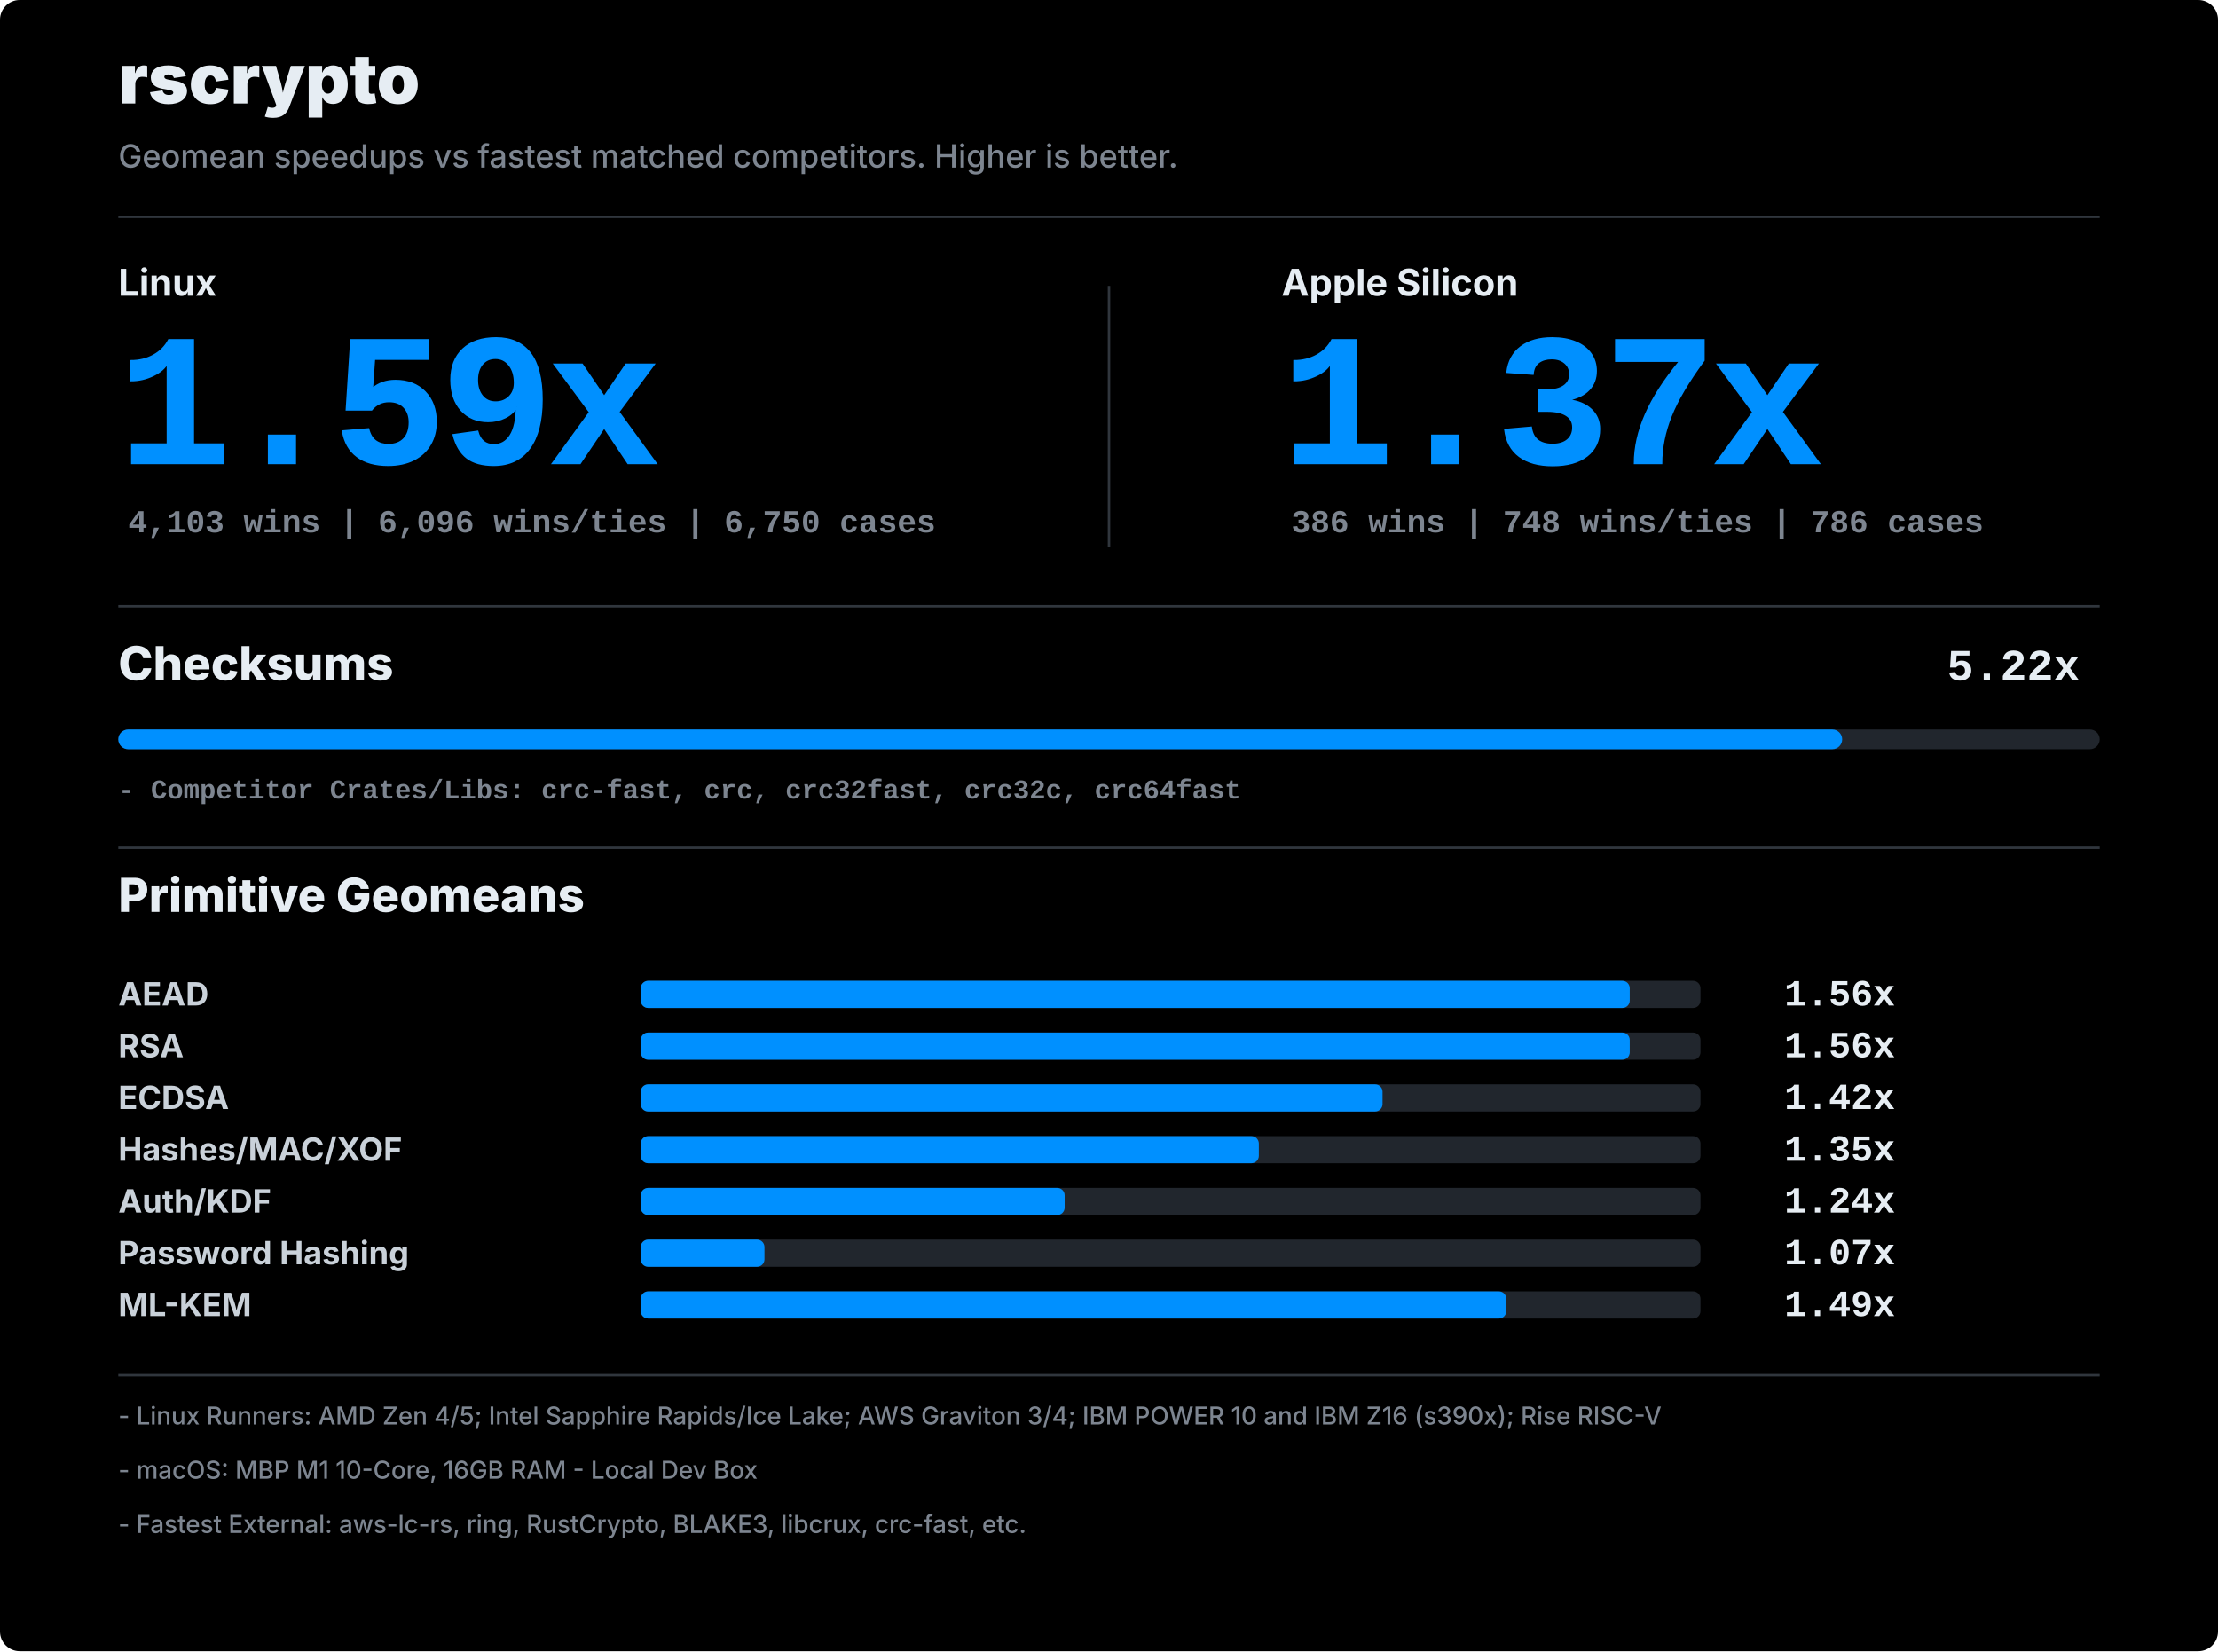
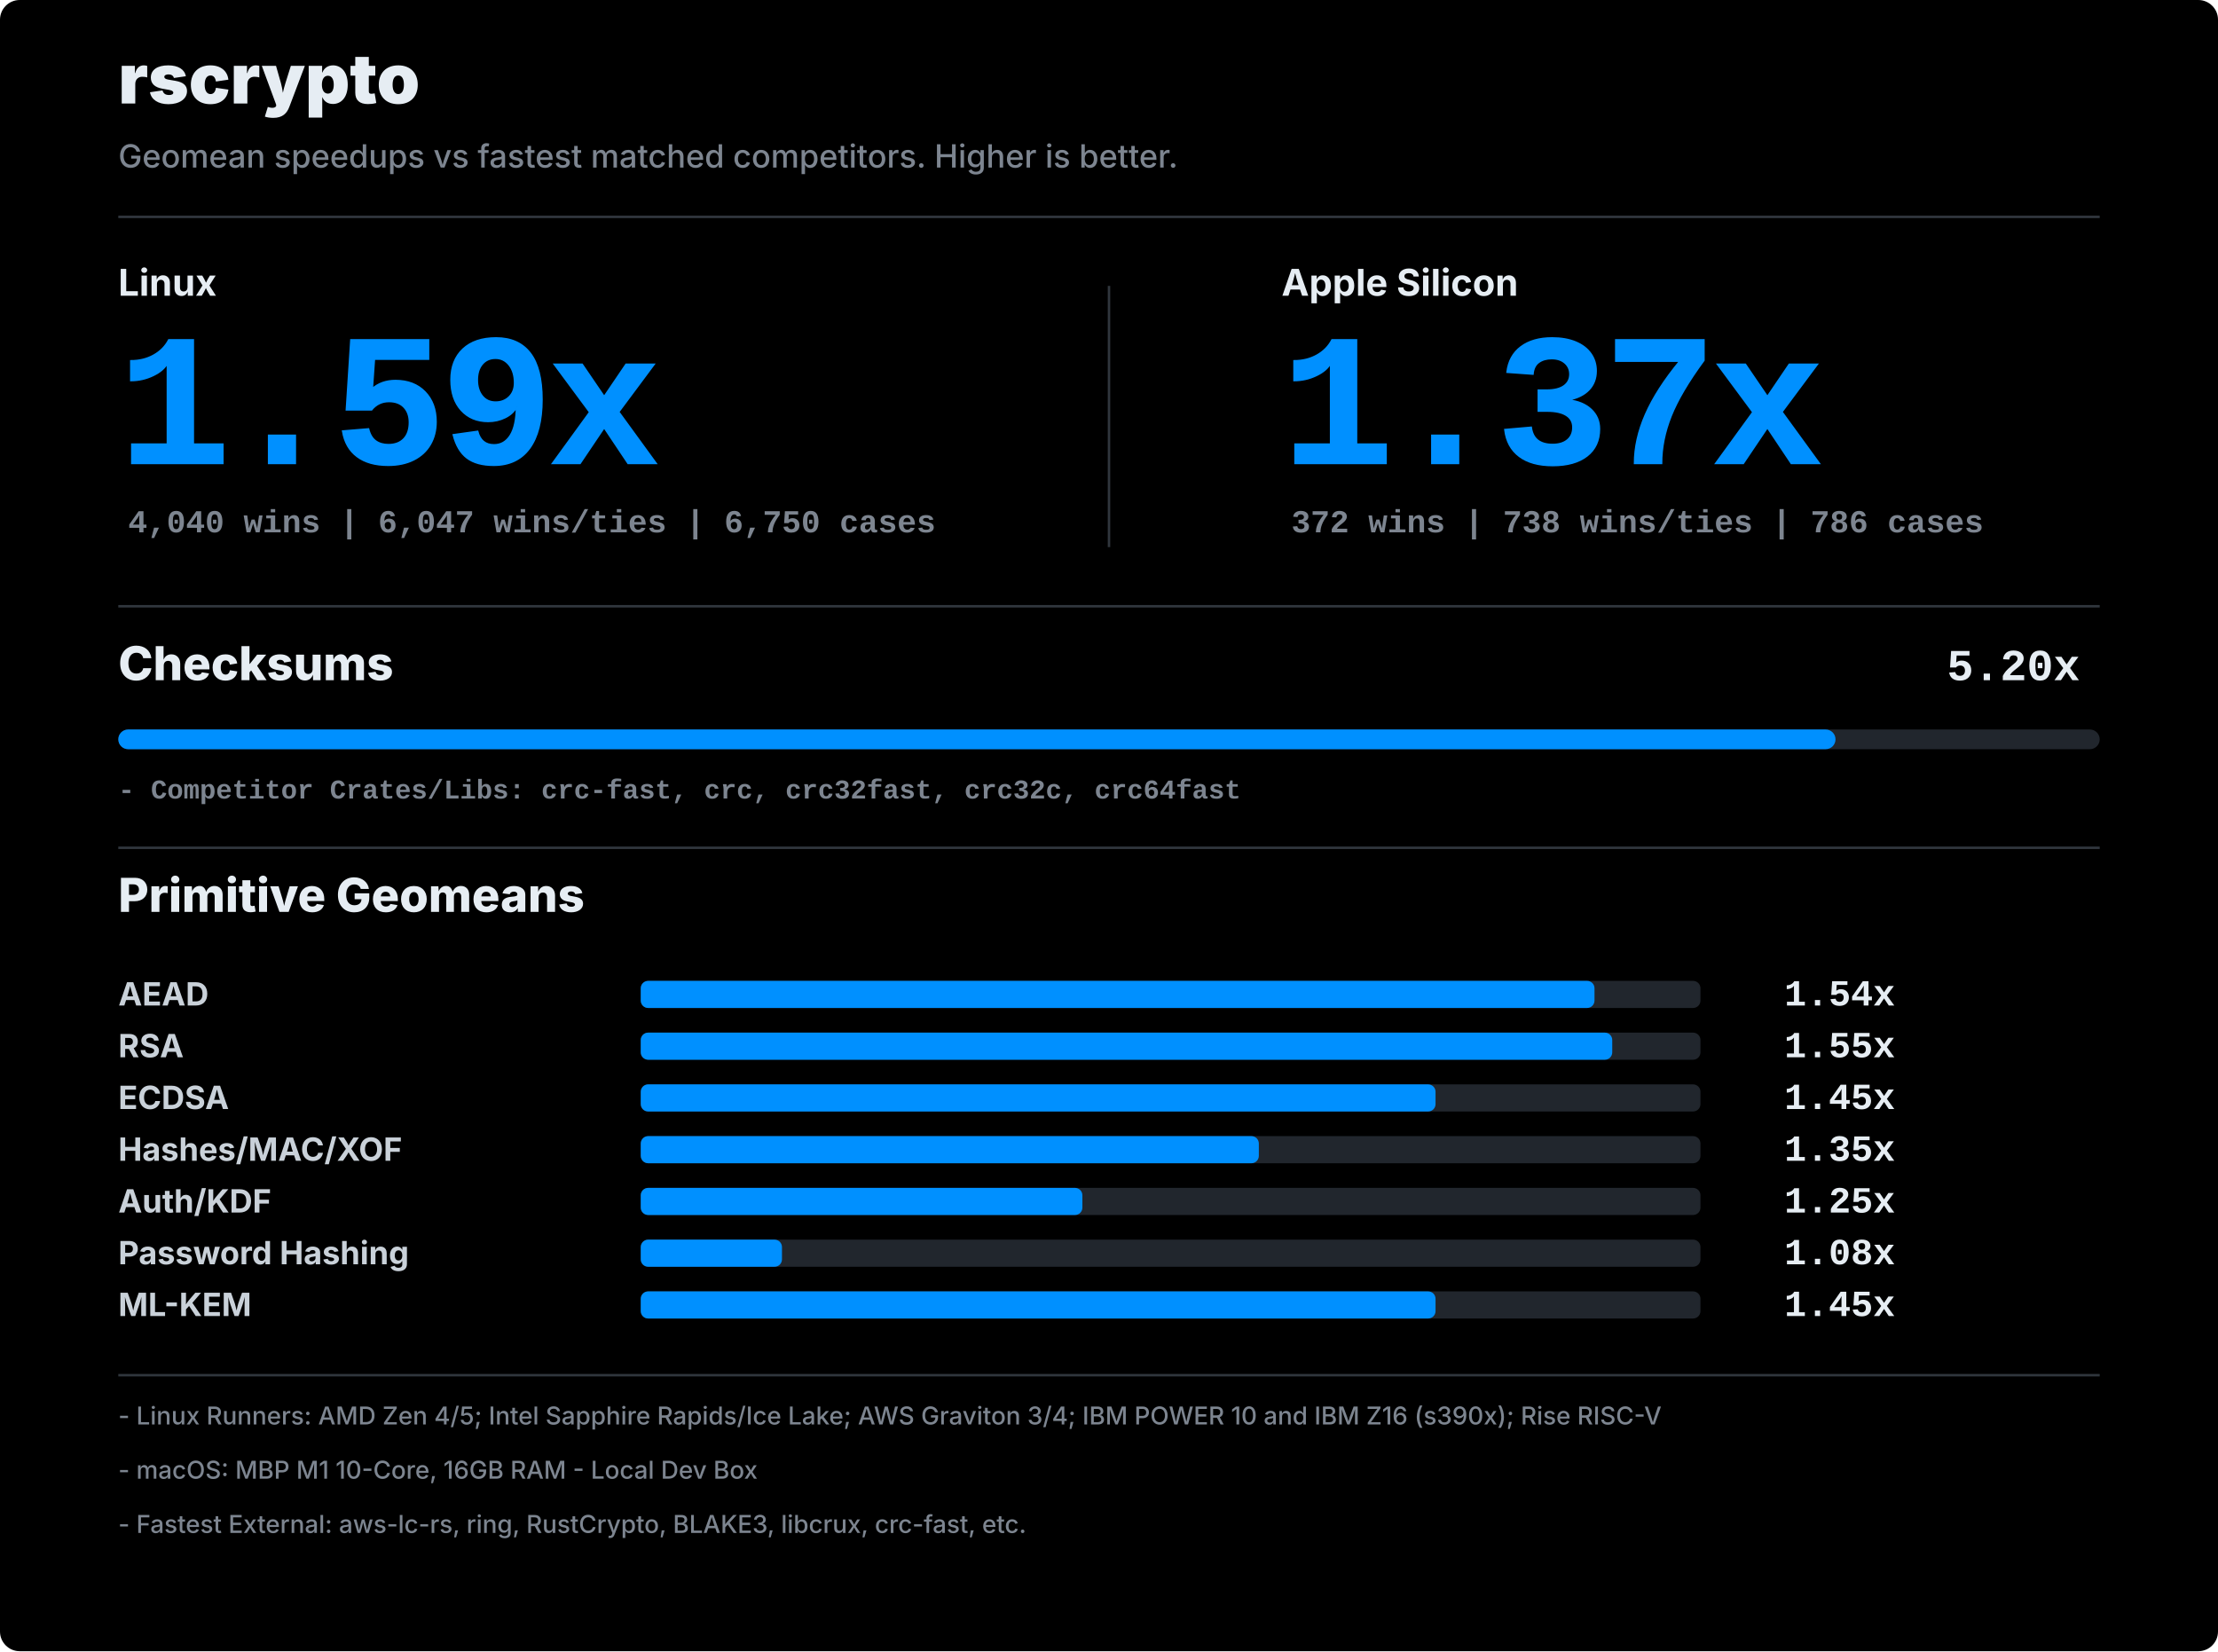
<svg xmlns="http://www.w3.org/2000/svg" viewBox="0 0 900 670">
  <style>
text.sans { font-family: ui-sans-serif, -apple-system, BlinkMacSystemFont, 'Segoe UI', sans-serif; }
text.mono { font-family: ui-monospace, SFMono-Regular, Menlo, Consolas, 'Liberation Mono', monospace; }
text.hero { letter-spacing: -2px; paint-order: stroke fill; stroke: #0090FF; stroke-width: 0.7px; }
</style>
  <rect x="0" y="0" width="900" height="670" fill="#000000" rx="8" />
  <text class="sans" x="48.0" y="42.0" text-anchor="start" font-size="28" font-weight="850" fill="#e6edf3">rscrypto</text>
  <text class="sans" x="48.0" y="68.0" text-anchor="start" font-size="13" font-weight="500" fill="#7d8590">Geomean speedups vs fastest matched competitors. Higher is better.</text>
  <line x1="48" y1="88" x2="852" y2="88" stroke="#30363d" stroke-width="1" />
  <text class="sans" x="48.0" y="120.0" text-anchor="start" font-size="15" font-weight="750" fill="#e6edf3">Linux</text>
  <text class="mono hero" x="48.0" y="188.0" text-anchor="start" font-size="76" font-weight="900" fill="#0090FF">1.59x</text>
-   <text class="mono" x="52.0" y="216.0" text-anchor="start" font-size="13" font-weight="550" fill="#7d8590">4,103 wins | 6,096 wins/ties | 6,750 cases</text>
+   <text class="mono" x="52.0" y="216.0" text-anchor="start" font-size="13" font-weight="550" fill="#7d8590">4,040 wins | 6,047 wins/ties | 6,750 cases</text>
  <text class="sans" x="520.0" y="120.0" text-anchor="start" font-size="15" font-weight="750" fill="#e6edf3">Apple Silicon</text>
  <text class="mono hero" x="520.0" y="188.0" text-anchor="start" font-size="76" font-weight="900" fill="#0090FF">1.37x</text>
-   <text class="mono" x="524.0" y="216.0" text-anchor="start" font-size="13" font-weight="550" fill="#7d8590">386 wins | 748 wins/ties | 786 cases</text>
+   <text class="mono" x="524.0" y="216.0" text-anchor="start" font-size="13" font-weight="550" fill="#7d8590">372 wins | 738 wins/ties | 786 cases</text>
  <line x1="450" y1="116" x2="450" y2="222" stroke="#30363d" stroke-width="1" />
  <line x1="48" y1="246" x2="852" y2="246" stroke="#30363d" stroke-width="1" />
  <text class="sans" x="48.0" y="276.0" text-anchor="start" font-size="19" font-weight="800" fill="#e6edf3">Checksums</text>
-   <text class="mono" x="790.0" y="276.0" text-anchor="start" font-size="18" font-weight="900" fill="#e6edf3">5.22x</text>
+   <text class="mono" x="790.0" y="276.0" text-anchor="start" font-size="18" font-weight="900" fill="#e6edf3">5.20x</text>
  <rect x="48.0" y="296" width="804.0" height="8" fill="#21262d" rx="4" />
-   <rect x="48.0" y="296" width="699.5" height="8" fill="#0090FF" rx="4" />
+   <rect x="48.0" y="296" width="696.8" height="8" fill="#0090FF" rx="4" />
  <text class="mono" x="48.0" y="324.0" text-anchor="start" font-size="11" font-weight="550" fill="#7d8590">- Competitor Crates/Libs: crc-fast, crc, crc32fast, crc32c, crc64fast</text>
  <line x1="48" y1="344" x2="852" y2="344" stroke="#30363d" stroke-width="1" />
  <text class="sans" x="48.0" y="370.0" text-anchor="start" font-size="19" font-weight="800" fill="#e6edf3">Primitive Geomeans</text>
  <text class="sans" x="48.0" y="408.0" text-anchor="start" font-size="13" font-weight="700" fill="#c9d1d9">AEAD</text>
  <rect x="260.0" y="398.0" width="430.0" height="11.0" fill="#21262d" rx="3" />
-   <rect x="260.0" y="398.0" width="401.3" height="11.0" fill="#0090FF" rx="3" />
-   <text class="mono" x="724.0" y="408.0" text-anchor="start" font-size="15" font-weight="850" fill="#e6edf3">1.56x</text>
+   <rect x="260.0" y="398.0" width="387.0" height="11.0" fill="#0090FF" rx="3" />
+   <text class="mono" x="724.0" y="408.0" text-anchor="start" font-size="15" font-weight="850" fill="#e6edf3">1.54x</text>
  <text class="sans" x="48.0" y="429.0" text-anchor="start" font-size="13" font-weight="700" fill="#c9d1d9">RSA</text>
  <rect x="260.0" y="419.0" width="430.0" height="11.0" fill="#21262d" rx="3" />
-   <rect x="260.0" y="419.0" width="401.3" height="11.0" fill="#0090FF" rx="3" />
-   <text class="mono" x="724.0" y="429.0" text-anchor="start" font-size="15" font-weight="850" fill="#e6edf3">1.56x</text>
+   <rect x="260.0" y="419.0" width="394.2" height="11.0" fill="#0090FF" rx="3" />
+   <text class="mono" x="724.0" y="429.0" text-anchor="start" font-size="15" font-weight="850" fill="#e6edf3">1.55x</text>
  <text class="sans" x="48.0" y="450.0" text-anchor="start" font-size="13" font-weight="700" fill="#c9d1d9">ECDSA</text>
  <rect x="260.0" y="440.0" width="430.0" height="11.0" fill="#21262d" rx="3" />
-   <rect x="260.0" y="440.0" width="301.0" height="11.0" fill="#0090FF" rx="3" />
-   <text class="mono" x="724.0" y="450.0" text-anchor="start" font-size="15" font-weight="850" fill="#e6edf3">1.42x</text>
+   <rect x="260.0" y="440.0" width="322.5" height="11.0" fill="#0090FF" rx="3" />
+   <text class="mono" x="724.0" y="450.0" text-anchor="start" font-size="15" font-weight="850" fill="#e6edf3">1.45x</text>
  <text class="sans" x="48.0" y="471.0" text-anchor="start" font-size="13" font-weight="700" fill="#c9d1d9">Hashes/MAC/XOF</text>
  <rect x="260.0" y="461.0" width="430.0" height="11.0" fill="#21262d" rx="3" />
  <rect x="260.0" y="461.0" width="250.8" height="11.0" fill="#0090FF" rx="3" />
  <text class="mono" x="724.0" y="471.0" text-anchor="start" font-size="15" font-weight="850" fill="#e6edf3">1.35x</text>
  <text class="sans" x="48.0" y="492.0" text-anchor="start" font-size="13" font-weight="700" fill="#c9d1d9">Auth/KDF</text>
  <rect x="260.0" y="482.0" width="430.0" height="11.0" fill="#21262d" rx="3" />
-   <rect x="260.0" y="482.0" width="172.0" height="11.0" fill="#0090FF" rx="3" />
-   <text class="mono" x="724.0" y="492.0" text-anchor="start" font-size="15" font-weight="850" fill="#e6edf3">1.24x</text>
+   <rect x="260.0" y="482.0" width="179.2" height="11.0" fill="#0090FF" rx="3" />
+   <text class="mono" x="724.0" y="492.0" text-anchor="start" font-size="15" font-weight="850" fill="#e6edf3">1.25x</text>
  <text class="sans" x="48.0" y="513.0" text-anchor="start" font-size="13" font-weight="700" fill="#c9d1d9">Password Hashing</text>
  <rect x="260.0" y="503.0" width="430.0" height="11.0" fill="#21262d" rx="3" />
-   <rect x="260.0" y="503.0" width="50.2" height="11.0" fill="#0090FF" rx="3" />
-   <text class="mono" x="724.0" y="513.0" text-anchor="start" font-size="15" font-weight="850" fill="#e6edf3">1.07x</text>
+   <rect x="260.0" y="503.0" width="57.3" height="11.0" fill="#0090FF" rx="3" />
+   <text class="mono" x="724.0" y="513.0" text-anchor="start" font-size="15" font-weight="850" fill="#e6edf3">1.08x</text>
  <text class="sans" x="48.0" y="534.0" text-anchor="start" font-size="13" font-weight="700" fill="#c9d1d9">ML-KEM</text>
  <rect x="260.0" y="524.0" width="430.0" height="11.0" fill="#21262d" rx="3" />
-   <rect x="260.0" y="524.0" width="351.2" height="11.0" fill="#0090FF" rx="3" />
-   <text class="mono" x="724.0" y="534.0" text-anchor="start" font-size="15" font-weight="850" fill="#e6edf3">1.49x</text>
+   <rect x="260.0" y="524.0" width="322.5" height="11.0" fill="#0090FF" rx="3" />
+   <text class="mono" x="724.0" y="534.0" text-anchor="start" font-size="15" font-weight="850" fill="#e6edf3">1.45x</text>
  <line x1="48" y1="558" x2="852" y2="558" stroke="#30363d" stroke-width="1" />
  <text class="sans" x="48.0" y="578.0" text-anchor="start" font-size="10" font-weight="500" fill="#7d8590">- Linux Runners: AMD Zen 4/5; Intel Sapphire Rapids/Ice Lake; AWS Graviton 3/4; IBM POWER 10 and IBM Z16 (s390x); Rise RISC-V</text>
  <text class="sans" x="48.0" y="600.0" text-anchor="start" font-size="10" font-weight="500" fill="#7d8590">- macOS: MBP M1 10-Core, 16GB RAM - Local Dev Box</text>
  <text class="sans" x="48.0" y="622.0" text-anchor="start" font-size="10" font-weight="500" fill="#7d8590">- Fastest External: aws-lc-rs, ring, RustCrypto, BLAKE3, libcrux, crc-fast, etc.</text>
</svg>
